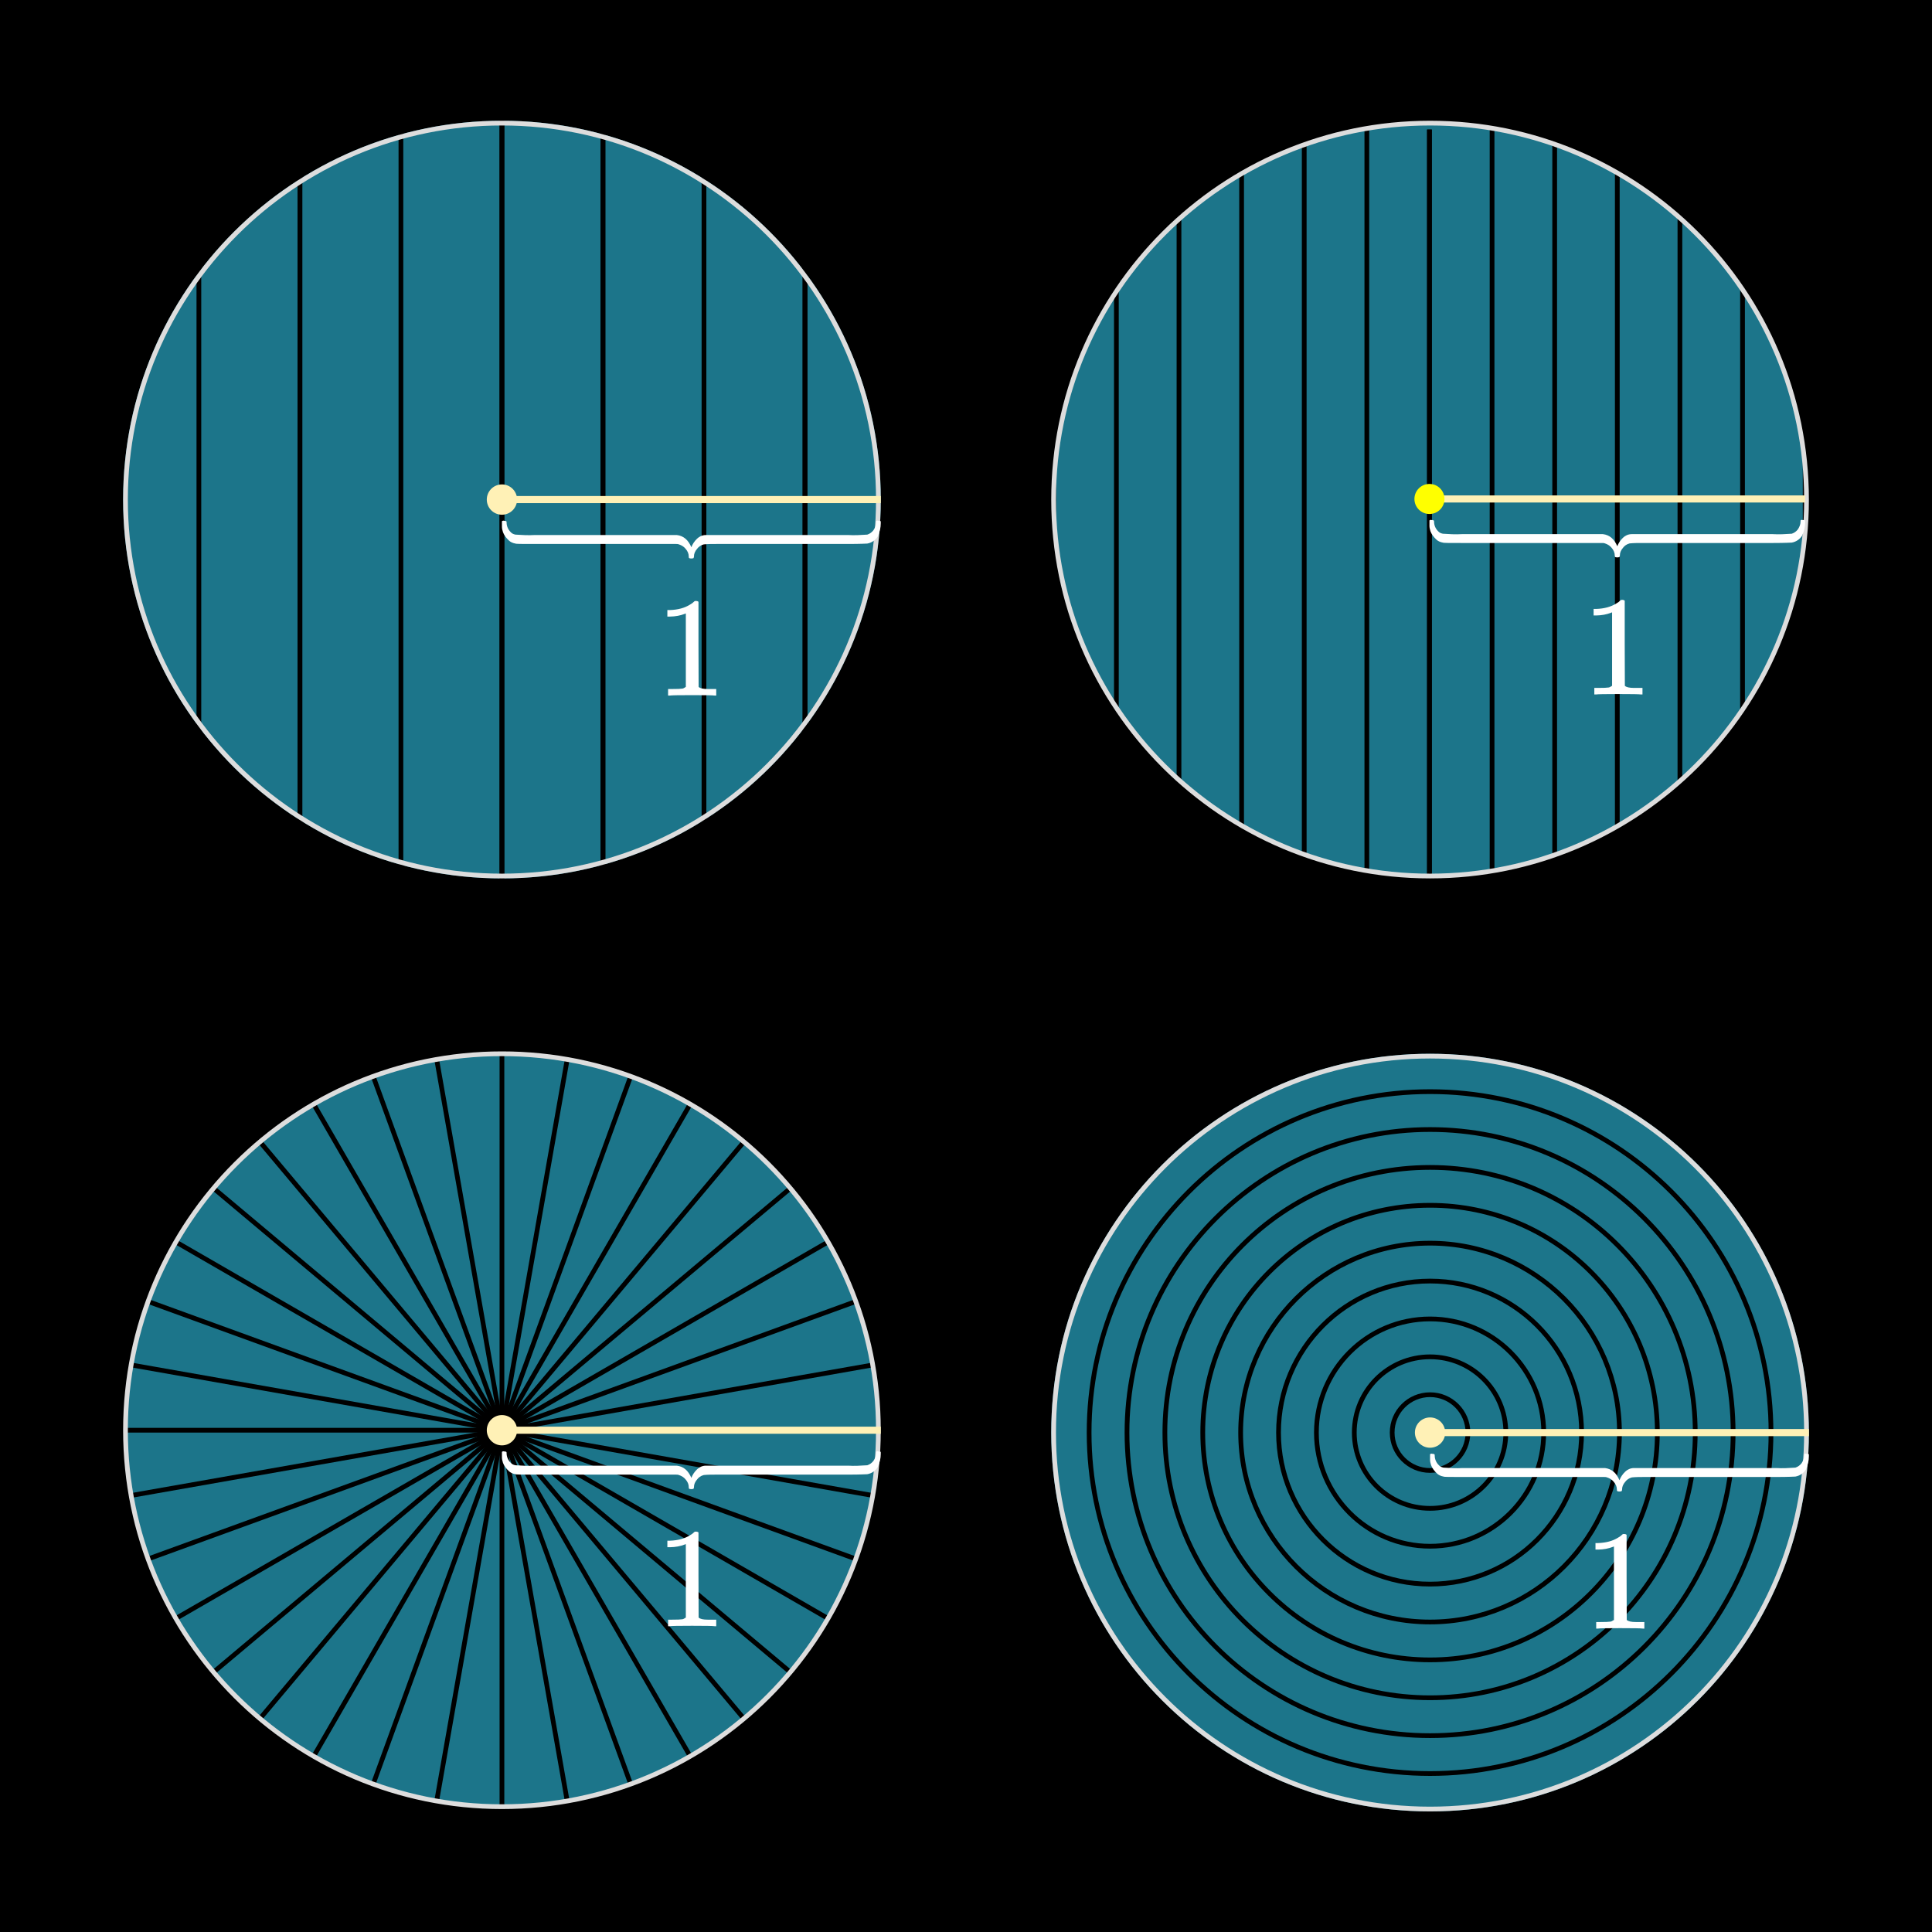
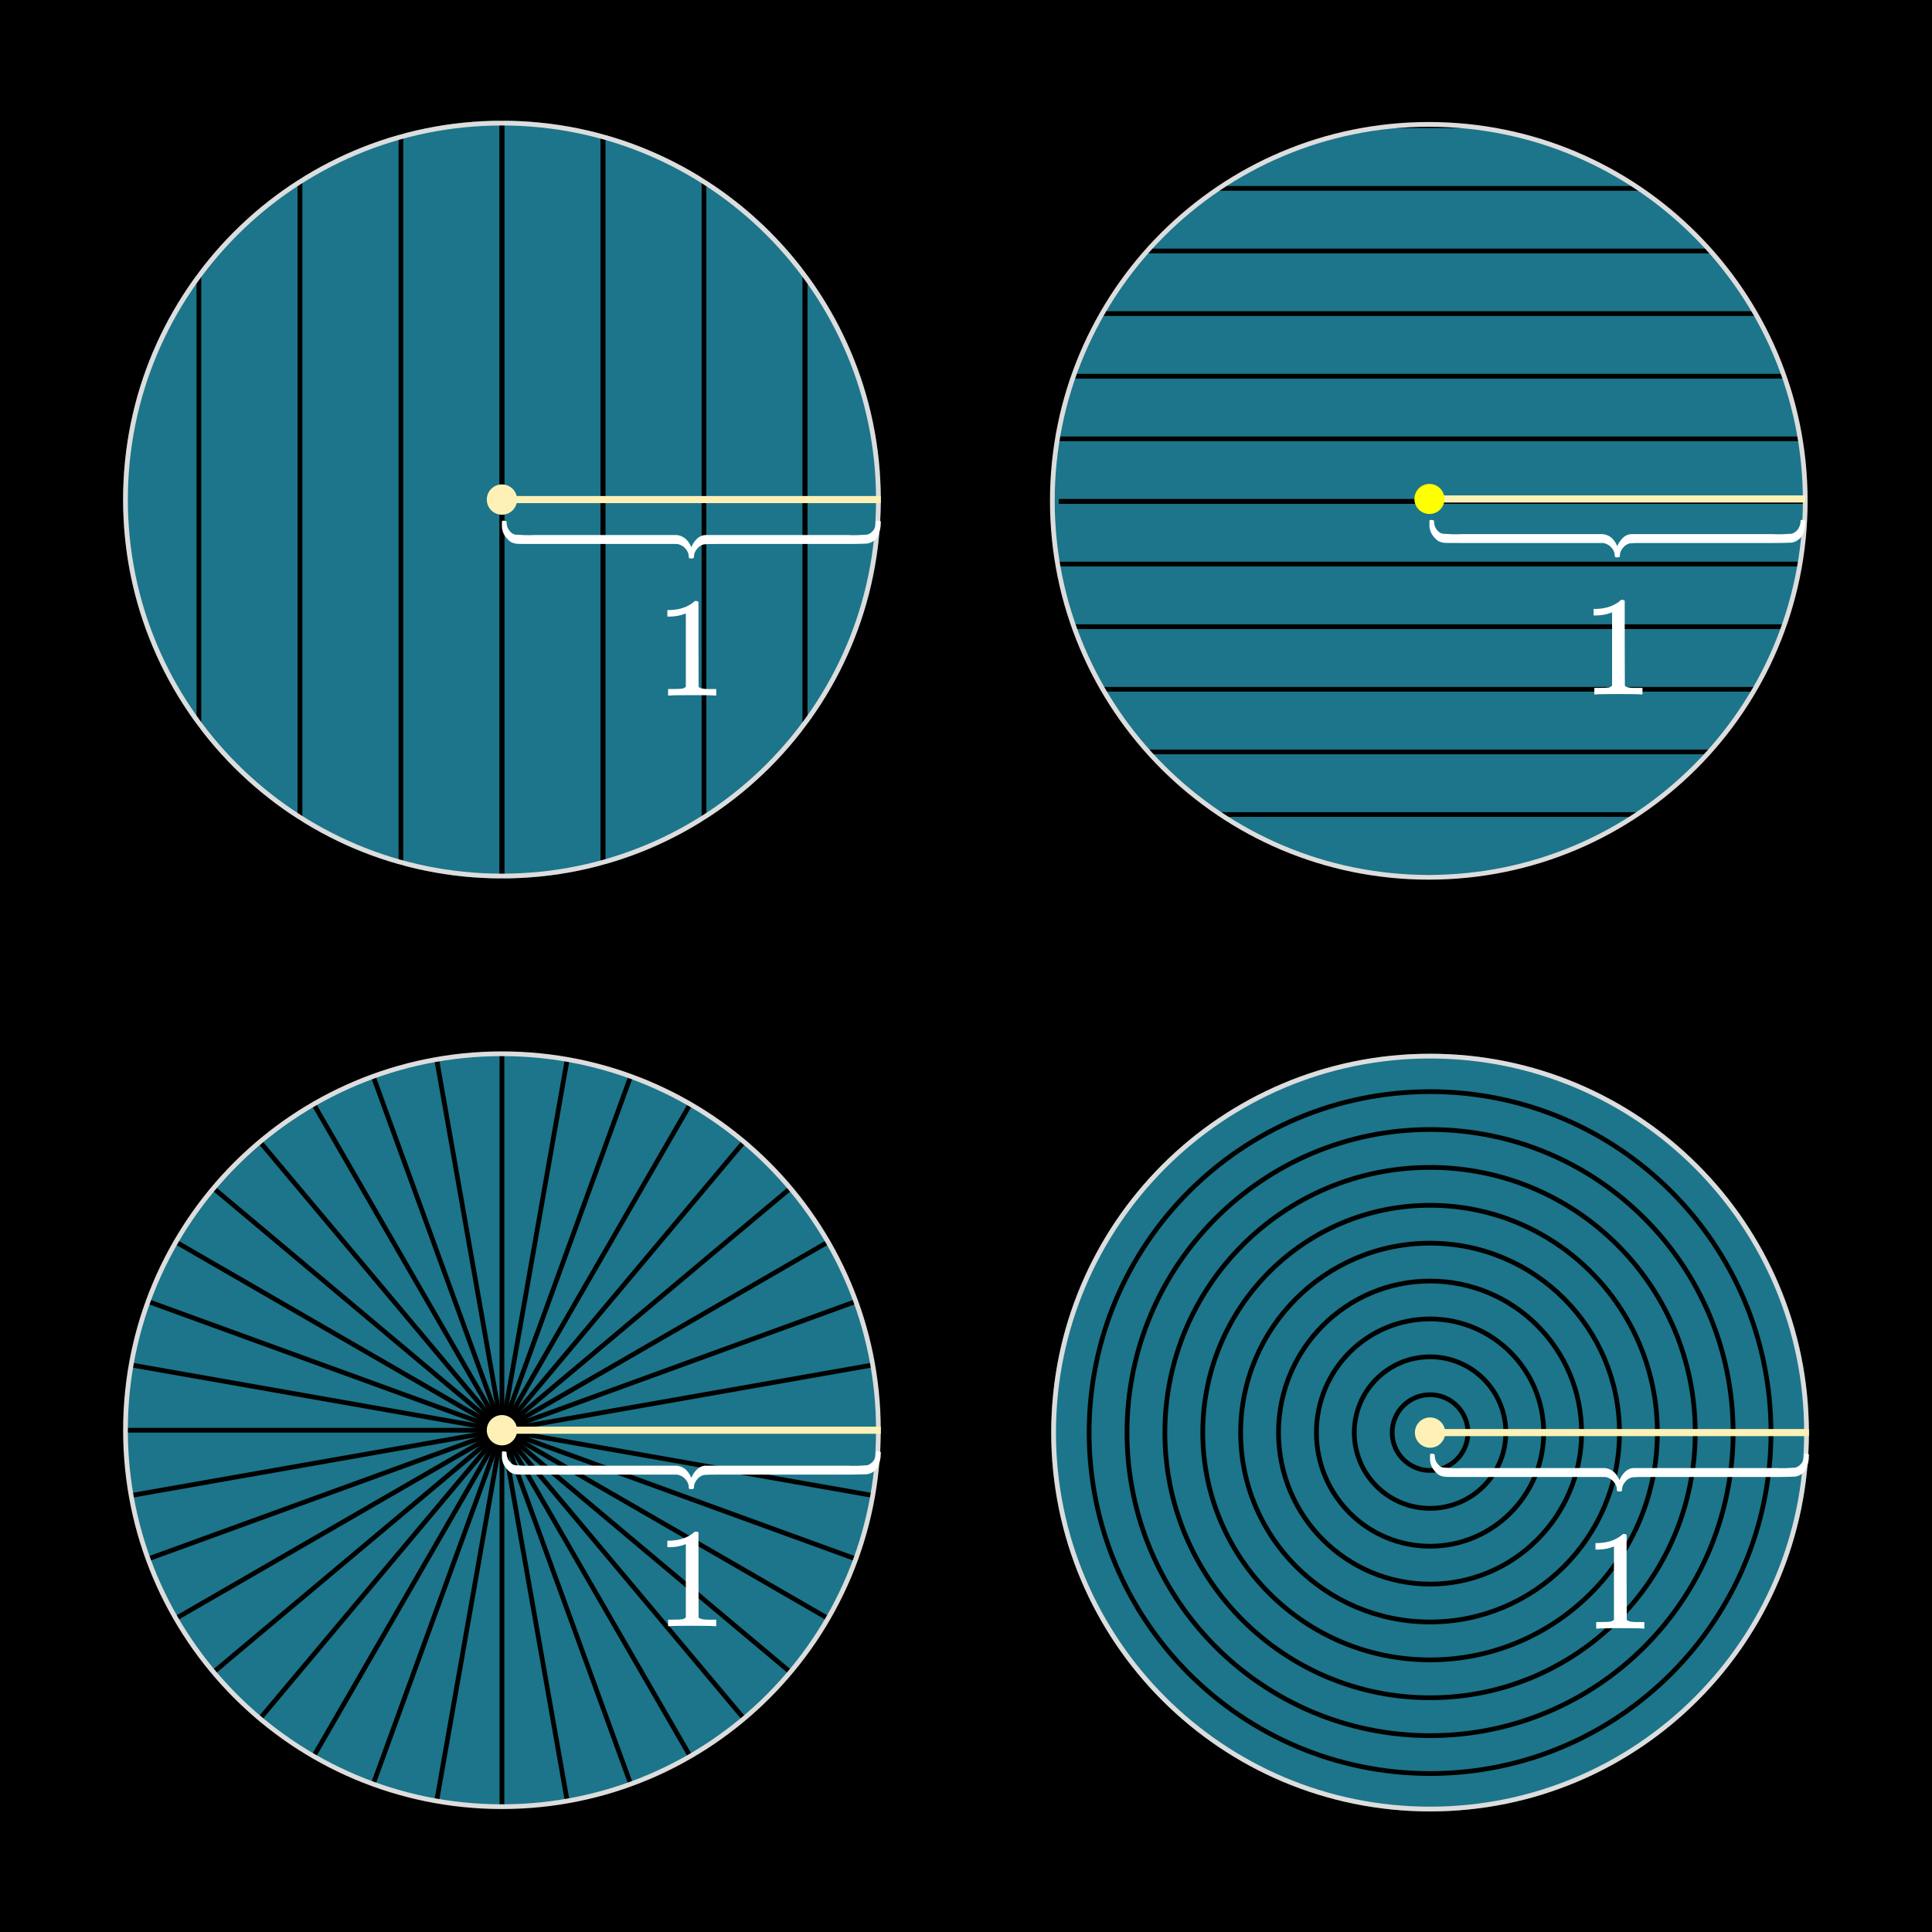
<svg xmlns="http://www.w3.org/2000/svg" width="816" height="816" viewBox="0 0 816 816" fill="none">
  <rect width="816" height="816" fill="black" />
  <path d="M604 765.067C692.366 765.067 764 693.432 764 605.067C764 516.701 692.366 445.067 604 445.067C515.634 445.067 444 516.701 444 605.067C444 693.432 515.634 765.067 604 765.067Z" fill="#1C758A" />
  <path d="M763 605.067C763 692.88 691.813 764.067 604 764.067C516.187 764.067 445 692.88 445 605.067C445 517.253 516.187 446.067 604 446.067C691.813 446.067 763 517.253 763 605.067Z" stroke="#DDDDDD" stroke-width="2" />
  <path d="M604 621.067C612.837 621.067 620 613.903 620 605.067C620 596.23 612.837 589.067 604 589.067C595.163 589.067 588 596.23 588 605.067C588 613.903 595.163 621.067 604 621.067Z" stroke="black" stroke-width="2" />
  <path d="M604 637.067C621.673 637.067 636 622.74 636 605.067C636 587.394 621.673 573.067 604 573.067C586.327 573.067 572 587.394 572 605.067C572 622.74 586.327 637.067 604 637.067Z" stroke="black" stroke-width="2" />
  <path d="M604 653.067C630.51 653.067 652 631.576 652 605.067C652 578.557 630.51 557.067 604 557.067C577.49 557.067 556 578.557 556 605.067C556 631.576 577.49 653.067 604 653.067Z" stroke="black" stroke-width="2" />
  <path d="M604 669.067C639.346 669.067 668 640.413 668 605.067C668 569.72 639.346 541.067 604 541.067C568.654 541.067 540 569.72 540 605.067C540 640.413 568.654 669.067 604 669.067Z" stroke="black" stroke-width="2" />
  <path d="M604 685.067C648.183 685.067 684 649.249 684 605.067C684 560.884 648.183 525.067 604 525.067C559.817 525.067 524 560.884 524 605.067C524 649.249 559.817 685.067 604 685.067Z" stroke="black" stroke-width="2" />
  <path d="M604 701.067C657.019 701.067 700 658.086 700 605.067C700 552.047 657.019 509.067 604 509.067C550.981 509.067 508 552.047 508 605.067C508 658.086 550.981 701.067 604 701.067Z" stroke="black" stroke-width="2" />
  <path d="M604 717.067C665.856 717.067 716 666.923 716 605.067C716 543.211 665.856 493.067 604 493.067C542.144 493.067 492 543.211 492 605.067C492 666.923 542.144 717.067 604 717.067Z" stroke="black" stroke-width="2" />
  <path d="M604 733.067C674.692 733.067 732 675.759 732 605.067C732 534.374 674.692 477.067 604 477.067C533.308 477.067 476 534.374 476 605.067C476 675.759 533.308 733.067 604 733.067Z" stroke="black" stroke-width="2" />
  <path d="M604 749.067C683.529 749.067 748 684.596 748 605.067C748 525.538 683.529 461.067 604 461.067C524.471 461.067 460 525.538 460 605.067C460 684.596 524.471 749.067 604 749.067Z" stroke="black" stroke-width="2" />
  <path d="M604 605.067H764" stroke="#FFF1B6" stroke-width="3" />
  <path d="M604 611.467C607.535 611.467 610.4 608.601 610.4 605.067C610.4 601.532 607.535 598.667 604 598.667C600.465 598.667 597.6 601.532 597.6 605.067C597.6 608.601 600.465 611.467 604 611.467Z" fill="#FFF1B6" />
  <path d="M693.849 687.845C693.169 687.725 689.989 687.665 684.309 687.665C678.709 687.665 675.569 687.725 674.889 687.845H674.169V685.085H675.729C678.049 685.085 679.549 685.025 680.229 684.905C680.549 684.865 681.029 684.625 681.669 684.185V653.165C681.589 653.165 681.429 653.225 681.189 653.345C679.349 654.065 677.289 654.445 675.009 654.485H673.869V651.725H675.009C678.369 651.605 681.169 650.845 683.409 649.445C684.129 649.045 684.749 648.585 685.269 648.065C685.349 647.945 685.589 647.885 685.989 647.885C686.389 647.885 686.729 648.005 687.009 648.245V666.185L687.069 684.185C687.669 684.785 688.969 685.085 690.969 685.085H692.949H694.509V687.845H693.849Z" fill="white" />
  <path d="M762.904 614.032C763.342 614.032 763.562 614.032 764 614.204V615.062C764 616.95 763.562 618.839 762.685 620.728C761.808 622.101 760.274 623.303 758.301 623.646C758.082 623.646 755.452 623.818 750.411 623.818H694.74C692.986 623.818 691.014 623.818 689.26 623.99C687.945 624.333 687.068 625.02 686.411 625.878C685.534 626.908 685.096 627.938 685.096 629.14C685.096 629.312 685.096 629.483 684.877 629.827C684.219 629.998 683.781 629.998 683.123 629.827C682.904 629.655 682.904 629.483 682.904 629.14C682.904 627.938 682.466 626.908 681.589 625.878C680.932 625.02 679.836 624.333 678.74 623.99C678.301 623.818 677.863 623.818 677.425 623.818C676.986 623.818 621.973 623.818 617.589 623.818C612.548 623.818 609.918 623.818 609.699 623.646C608.603 623.474 607.507 622.959 606.849 622.273C605.753 621.243 604.877 620.041 604.438 618.839C604.219 618.152 604 617.294 604 616.607C604 616.607 604 616.435 604 616.092C604 615.749 604 615.577 604 615.405V614.204C604.219 614.032 604.658 613.86 604.877 614.032C605.096 614.032 605.534 614.032 605.753 614.204C605.973 614.204 605.973 614.547 605.973 614.89C605.973 616.264 606.63 617.809 607.726 618.839C608.164 619.354 608.822 619.697 609.699 619.869C612.329 620.041 615.178 620.212 617.808 620.041C622.63 620.041 677.644 620.041 677.863 620.041C680.712 620.384 682.685 622.101 684 625.191C684.438 623.99 685.315 622.616 686.411 621.586C687.288 620.728 688.603 620.041 690.137 620.041C690.356 620.041 745.37 620.041 750.192 620.041C752.822 620.212 755.671 620.041 758.301 619.869C759.397 619.526 760.274 618.839 760.932 617.981C761.589 616.95 762.027 615.92 762.027 614.719C762.027 614.375 762.027 614.032 762.247 614.032C762.466 614.032 762.685 613.86 762.904 614.032Z" fill="white" />
  <path d="M371.5 604.067C371.5 692.156 300.089 763.567 212 763.567C123.911 763.567 52.5 692.156 52.5 604.067C52.5 515.977 123.911 444.567 212 444.567C300.089 444.567 371.5 515.977 371.5 604.067Z" fill="#1C758A" stroke="black" />
  <path d="M52 604.067H372" stroke="black" stroke-width="2" />
  <path d="M212 764.067V444.067" stroke="black" stroke-width="2" />
  <path d="M54.453 631.8L369.547 576.333" stroke="black" stroke-width="2" />
  <path d="M239.733 761.613L184.267 446.52" stroke="black" stroke-width="2" />
  <path d="M61.6 658.787L362.4 549.347" stroke="black" stroke-width="2" />
  <path d="M266.72 754.467L157.28 453.667" stroke="black" stroke-width="2" />
  <path d="M73.44 684.067L350.56 524.067" stroke="black" stroke-width="2" />
  <path d="M292 742.627L132 465.507" stroke="black" stroke-width="2" />
  <path d="M89.44 706.893L334.56 501.24" stroke="black" stroke-width="2" />
  <path d="M109.173 726.627L314.827 481.507" stroke="black" stroke-width="2" />
  <path d="M132 742.627L292 465.507" stroke="black" stroke-width="2" />
  <path d="M350.56 684.067L73.44 524.067" stroke="black" stroke-width="2" />
  <path d="M157.28 754.467L266.72 453.667" stroke="black" stroke-width="2" />
  <path d="M362.4 658.787L61.6 549.347" stroke="black" stroke-width="2" />
  <path d="M184.267 761.613L239.733 446.52" stroke="black" stroke-width="2" />
  <path d="M314.827 726.627L109.173 481.507" stroke="black" stroke-width="2" />
  <path d="M334.56 706.893L89.44 501.24" stroke="black" stroke-width="2" />
  <path d="M369.547 631.8L54.453 576.333" stroke="black" stroke-width="2" />
  <path d="M371 604.067C371 691.88 299.813 763.067 212 763.067C124.187 763.067 53 691.88 53 604.067C53 516.253 124.187 445.067 212 445.067C299.813 445.067 371 516.253 371 604.067Z" stroke="#DDDDDD" stroke-width="2" />
  <path d="M212 610.467C215.535 610.467 218.4 607.601 218.4 604.067C218.4 600.532 215.535 597.667 212 597.667C208.465 597.667 205.6 600.532 205.6 604.067C205.6 607.601 208.465 610.467 212 610.467Z" fill="#FFF1B6" />
  <path d="M301.849 686.845C301.169 686.725 297.989 686.665 292.309 686.665C286.709 686.665 283.569 686.725 282.889 686.845H282.169V684.085H283.729C286.049 684.085 287.549 684.025 288.229 683.905C288.549 683.865 289.029 683.625 289.669 683.185V652.165C289.589 652.165 289.429 652.225 289.189 652.345C287.349 653.065 285.289 653.445 283.009 653.485H281.869V650.725H283.009C286.369 650.605 289.169 649.845 291.409 648.445C292.129 648.045 292.749 647.585 293.269 647.065C293.349 646.945 293.589 646.885 293.989 646.885C294.389 646.885 294.729 647.005 295.009 647.245V665.185L295.069 683.185C295.669 683.785 296.969 684.085 298.969 684.085H300.949H302.509V686.845H301.849Z" fill="white" />
  <path d="M370.904 613.032C371.342 613.032 371.562 613.032 372 613.204V614.062C372 615.95 371.562 617.839 370.685 619.728C369.808 621.101 368.274 622.303 366.301 622.646C366.082 622.646 363.452 622.818 358.411 622.818H302.74C300.986 622.818 299.014 622.818 297.26 622.99C295.945 623.333 295.068 624.02 294.411 624.878C293.534 625.908 293.096 626.938 293.096 628.14C293.096 628.312 293.096 628.483 292.877 628.827C292.219 628.998 291.781 628.998 291.123 628.827C290.904 628.655 290.904 628.483 290.904 628.14C290.904 626.938 290.466 625.908 289.589 624.878C288.932 624.02 287.836 623.333 286.74 622.99C286.301 622.818 285.863 622.818 285.425 622.818C284.986 622.818 229.973 622.818 225.589 622.818C220.548 622.818 217.918 622.818 217.699 622.646C216.603 622.474 215.507 621.959 214.849 621.273C213.753 620.243 212.877 619.041 212.438 617.839C212.219 617.152 212 616.294 212 615.607C212 615.607 212 615.435 212 615.092C212 614.749 212 614.577 212 614.405V613.204C212.219 613.032 212.658 612.86 212.877 613.032C213.096 613.032 213.534 613.032 213.753 613.204C213.973 613.204 213.973 613.547 213.973 613.89C213.973 615.264 214.63 616.809 215.726 617.839C216.164 618.354 216.822 618.697 217.699 618.869C220.329 619.041 223.178 619.212 225.808 619.041C230.63 619.041 285.644 619.041 285.863 619.041C288.712 619.384 290.685 621.101 292 624.191C292.438 622.99 293.315 621.616 294.411 620.586C295.288 619.728 296.603 619.041 298.137 619.041C298.356 619.041 353.37 619.041 358.192 619.041C360.822 619.212 363.671 619.041 366.301 618.869C367.397 618.526 368.274 617.839 368.932 616.981C369.589 615.95 370.027 614.92 370.027 613.719C370.027 613.375 370.027 613.032 370.247 613.032C370.466 613.032 370.685 612.86 370.904 613.032Z" fill="white" />
  <path d="M212 604.067H372" stroke="#FFF1B6" stroke-width="3" />
-   <path d="M603.744 369.422C691.38 369.422 762.422 298.38 762.422 210.744C762.422 123.109 691.38 52.067 603.744 52.067C516.109 52.067 445.067 123.109 445.067 210.744C445.067 298.38 516.109 369.422 603.744 369.422Z" fill="#1C758A" />
-   <path d="M709.529 372.067V54.711" stroke="black" stroke-width="2" />
-   <path d="M550.852 372.067V54.711" stroke="black" stroke-width="2" />
-   <path d="M735.976 372.067V54.711" stroke="black" stroke-width="2" />
-   <path d="M577.298 372.067V54.711" stroke="black" stroke-width="2" />
-   <path d="M762.422 372.067V54.711" stroke="black" stroke-width="2" />
-   <path d="M603.744 372.067V54.711" stroke="black" stroke-width="2" />
-   <path d="M603.744 372.067V54.711" stroke="black" stroke-width="2" />
-   <path d="M445.067 372.067L445.067 54.711" stroke="black" stroke-width="2" />
-   <path d="M630.191 372.067V54.711" stroke="black" stroke-width="2" />
-   <path d="M471.513 372.067L471.513 54.711" stroke="black" stroke-width="2" />
-   <path d="M656.637 372.067V54.711" stroke="black" stroke-width="2" />
-   <path d="M497.959 372.067L497.959 54.711" stroke="black" stroke-width="2" />
-   <path d="M683.083 372.067V54.711" stroke="black" stroke-width="2" />
-   <path d="M524.406 372.067V54.711" stroke="black" stroke-width="2" />
-   <path d="M763 211C763 298.813 691.813 370 604 370C516.187 370 445 298.813 445 211C445 123.187 516.187 52 604 52C691.813 52 763 123.187 763 211Z" stroke="#DDDDDD" stroke-width="2" />
+   <path d="M761.889 211.789C761.889 124.154 690.846 53.111 603.211 53.111C515.576 53.111 444.533 124.154 444.533 211.789C444.533 299.424 515.576 370.467 603.211 370.467C690.846 370.467 761.889 299.424 761.889 211.789Z" fill="#1C758A" />
+   <path d="M764.533 106.004L447.178 106.004" stroke="black" stroke-width="2" />
+   <path d="M764.533 264.682L447.178 264.682" stroke="black" stroke-width="2" />
+   <path d="M764.533 79.558L447.178 79.558" stroke="black" stroke-width="2" />
+   <path d="M764.533 238.235L447.178 238.235" stroke="black" stroke-width="2" />
+   <path d="M764.533 53.111L447.178 53.111" stroke="black" stroke-width="2" />
+   <path d="M764.533 211.789L447.178 211.789" stroke="black" stroke-width="2" />
+   <path d="M764.533 211.789L447.178 211.789" stroke="black" stroke-width="2" />
+   <path d="M764.533 370.467L447.178 370.467" stroke="black" stroke-width="2" />
+   <path d="M764.533 185.343L447.178 185.343" stroke="black" stroke-width="2" />
+   <path d="M764.533 344.02L447.178 344.02" stroke="black" stroke-width="2" />
+   <path d="M764.533 158.896L447.178 158.896" stroke="black" stroke-width="2" />
+   <path d="M764.533 317.574L447.178 317.574" stroke="black" stroke-width="2" />
+   <path d="M764.533 132.45L447.178 132.45" stroke="black" stroke-width="2" />
+   <path d="M764.533 291.128L447.178 291.128" stroke="black" stroke-width="2" />
+   <path d="M603.467 52.533C691.28 52.533 762.467 123.72 762.467 211.533C762.467 299.347 691.28 370.533 603.467 370.533C515.653 370.533 444.467 299.347 444.467 211.533C444.467 123.72 515.653 52.533 603.467 52.533Z" stroke="#DDDDDD" stroke-width="2" />
  <path d="M603.744 210.744H762.422" stroke="#FFF1B6" stroke-width="3" />
-   <path d="M597.397 210.744C597.397 214.25 600.239 217.091 603.744 217.091C607.25 217.091 610.092 214.25 610.092 210.744C610.092 207.239 607.25 204.397 603.744 204.397C600.239 204.397 597.397 207.239 597.397 210.744Z" fill="#FFFF00" />
+   <path d="M597.397 210.744C597.397 214.25 600.239 217.091 603.744 217.091C607.25 217.091 610.091 214.25 610.091 210.744C610.091 207.239 607.25 204.397 603.744 204.397C600.239 204.397 597.397 207.239 597.397 210.744Z" fill="#FFFF00" />
  <path d="M693.057 293.309C692.377 293.189 689.197 293.129 683.517 293.129C677.917 293.129 674.777 293.189 674.097 293.309H673.377V290.549H674.937C677.257 290.549 678.757 290.489 679.437 290.369C679.757 290.329 680.237 290.089 680.877 289.649L680.877 258.629C680.797 258.629 680.637 258.689 680.397 258.809C678.557 259.529 676.497 259.909 674.217 259.949H673.077V257.189H674.217C677.577 257.069 680.377 256.309 682.617 254.909C683.337 254.509 683.957 254.049 684.477 253.529C684.557 253.409 684.797 253.349 685.197 253.349C685.597 253.349 685.937 253.469 686.217 253.709L686.217 271.649L686.277 289.649C686.877 290.249 688.177 290.549 690.177 290.549L692.157 290.549H693.717V293.309H693.057Z" fill="white" />
-   <path d="M761.335 219.635C761.77 219.635 761.987 219.635 762.422 219.806V220.657C762.422 222.53 761.987 224.403 761.118 226.276C760.248 227.638 758.727 228.83 756.771 229.17C756.553 229.17 753.945 229.341 748.945 229.341L693.734 229.341C691.995 229.341 690.039 229.341 688.3 229.511C686.996 229.851 686.126 230.532 685.474 231.384C684.605 232.405 684.17 233.427 684.17 234.619C684.17 234.789 684.17 234.959 683.953 235.3C683.301 235.47 682.866 235.47 682.214 235.3C681.996 235.13 681.996 234.959 681.996 234.619C681.996 233.427 681.562 232.405 680.692 231.384C680.04 230.532 678.953 229.851 677.866 229.511C677.432 229.341 676.997 229.341 676.562 229.341C676.127 229.341 621.568 229.341 617.221 229.341C612.222 229.341 609.613 229.341 609.396 229.17C608.309 229 607.222 228.489 606.57 227.808C605.483 226.787 604.614 225.595 604.179 224.403C603.962 223.722 603.744 222.871 603.744 222.189C603.744 222.189 603.744 222.019 603.744 221.679C603.744 221.338 603.744 221.168 603.744 220.998V219.806C603.962 219.635 604.396 219.465 604.614 219.635C604.831 219.635 605.266 219.635 605.483 219.806C605.701 219.806 605.701 220.146 605.701 220.487C605.701 221.849 606.353 223.381 607.44 224.403C607.874 224.914 608.526 225.254 609.396 225.424C612.004 225.595 614.83 225.765 617.438 225.595C622.221 225.595 676.78 225.595 676.997 225.595C679.823 225.935 681.779 227.638 683.083 230.703C683.518 229.511 684.387 228.149 685.474 227.127C686.344 226.276 687.648 225.595 689.169 225.595C689.387 225.595 743.946 225.595 748.728 225.595C751.336 225.765 754.162 225.595 756.771 225.424C757.857 225.084 758.727 224.403 759.379 223.552C760.031 222.53 760.466 221.508 760.466 220.317C760.466 219.976 760.466 219.635 760.683 219.635C760.9 219.635 761.118 219.465 761.335 219.635Z" fill="white" />
+   <path d="M761.335 219.636C761.77 219.636 761.987 219.636 762.422 219.806V220.657C762.422 222.53 761.987 224.403 761.118 226.276C760.248 227.638 758.727 228.83 756.77 229.17C756.553 229.17 753.945 229.341 748.945 229.341L693.734 229.341C691.995 229.341 690.039 229.341 688.3 229.511C686.996 229.851 686.126 230.532 685.474 231.384C684.605 232.405 684.17 233.427 684.17 234.619C684.17 234.789 684.17 234.959 683.953 235.3C683.301 235.47 682.866 235.47 682.214 235.3C681.996 235.13 681.996 234.959 681.996 234.619C681.996 233.427 681.562 232.405 680.692 231.384C680.04 230.532 678.953 229.851 677.866 229.511C677.432 229.341 676.997 229.341 676.562 229.341C676.127 229.341 621.568 229.341 617.221 229.341C612.222 229.341 609.613 229.341 609.396 229.17C608.309 229 607.222 228.489 606.57 227.808C605.483 226.787 604.614 225.595 604.179 224.403C603.962 223.722 603.744 222.871 603.744 222.189C603.744 222.189 603.744 222.019 603.744 221.679C603.744 221.338 603.744 221.168 603.744 220.998V219.806C603.962 219.636 604.396 219.465 604.614 219.636C604.831 219.636 605.266 219.636 605.483 219.806C605.701 219.806 605.701 220.146 605.701 220.487C605.701 221.849 606.353 223.381 607.44 224.403C607.874 224.914 608.526 225.254 609.396 225.425C612.004 225.595 614.83 225.765 617.438 225.595C622.22 225.595 676.78 225.595 676.997 225.595C679.823 225.935 681.779 227.638 683.083 230.703C683.518 229.511 684.387 228.149 685.474 227.127C686.344 226.276 687.648 225.595 689.169 225.595C689.387 225.595 743.946 225.595 748.728 225.595C751.336 225.765 754.162 225.595 756.77 225.425C757.857 225.084 758.727 224.403 759.379 223.552C760.031 222.53 760.466 221.508 760.466 220.317C760.466 219.976 760.466 219.636 760.683 219.636C760.9 219.636 761.118 219.465 761.335 219.636Z" fill="white" />
  <path d="M212 371C300.366 371 372 299.366 372 211C372 122.634 300.366 51 212 51C123.634 51 52 122.634 52 211C52 299.366 123.634 371 212 371Z" fill="#1C758A" />
  <path d="M212 371V51" stroke="black" stroke-width="2" />
  <path d="M254.667 371V51" stroke="black" stroke-width="2" />
  <path d="M254.667 371V51" stroke="black" stroke-width="2" />
  <path d="M297.333 371V51" stroke="black" stroke-width="2" />
  <path d="M340 371V51" stroke="black" stroke-width="2" />
  <path d="M340 371V51" stroke="black" stroke-width="2" />
  <path d="M84 371V51" stroke="black" stroke-width="2" />
  <path d="M126.667 371V51" stroke="black" stroke-width="2" />
  <path d="M126.667 371V51" stroke="black" stroke-width="2" />
  <path d="M169.333 371V51" stroke="black" stroke-width="2" />
  <path d="M212 371V51" stroke="black" stroke-width="2" />
  <path d="M371 211C371 298.813 299.813 370 212 370C124.187 370 53 298.813 53 211C53 123.187 124.187 52 212 52C299.813 52 371 123.187 371 211Z" stroke="#DDDDDD" stroke-width="2" />
  <path d="M212 211H372" stroke="#FFF1B6" stroke-width="3" />
  <path d="M212 217.4C215.535 217.4 218.4 214.535 218.4 211C218.4 207.465 215.535 204.6 212 204.6C208.465 204.6 205.6 207.465 205.6 211C205.6 214.535 208.465 217.4 212 217.4Z" fill="#FFF1B6" />
  <path d="M301.849 293.778C301.169 293.658 297.989 293.598 292.309 293.598C286.709 293.598 283.569 293.658 282.889 293.778H282.169V291.018H283.729C286.049 291.018 287.549 290.958 288.229 290.838C288.549 290.798 289.029 290.558 289.669 290.118V259.098C289.589 259.098 289.429 259.158 289.189 259.278C287.349 259.998 285.289 260.378 283.009 260.418H281.869V257.658H283.009C286.369 257.538 289.169 256.778 291.409 255.378C292.129 254.978 292.749 254.518 293.269 253.998C293.349 253.878 293.589 253.818 293.989 253.818C294.389 253.818 294.729 253.938 295.009 254.178V272.118L295.069 290.118C295.669 290.718 296.969 291.018 298.969 291.018H300.949H302.509V293.778H301.849Z" fill="white" />
  <path d="M370.904 219.965C371.342 219.965 371.562 219.965 372 220.137V220.995C372 222.884 371.562 224.772 370.685 226.661C369.808 228.034 368.274 229.236 366.301 229.579C366.082 229.579 363.452 229.751 358.411 229.751H302.74C300.986 229.751 299.014 229.751 297.26 229.923C295.945 230.266 295.068 230.953 294.411 231.811C293.534 232.841 293.096 233.872 293.096 235.073C293.096 235.245 293.096 235.417 292.877 235.76C292.219 235.932 291.781 235.932 291.123 235.76C290.904 235.588 290.904 235.417 290.904 235.073C290.904 233.872 290.466 232.841 289.589 231.811C288.932 230.953 287.836 230.266 286.74 229.923C286.301 229.751 285.863 229.751 285.425 229.751C284.986 229.751 229.973 229.751 225.589 229.751C220.548 229.751 217.918 229.751 217.699 229.579C216.603 229.408 215.507 228.893 214.849 228.206C213.753 227.176 212.877 225.974 212.438 224.772C212.219 224.086 212 223.227 212 222.54C212 222.54 212 222.369 212 222.025C212 221.682 212 221.51 212 221.339V220.137C212.219 219.965 212.658 219.794 212.877 219.965C213.096 219.965 213.534 219.965 213.753 220.137C213.973 220.137 213.973 220.48 213.973 220.824C213.973 222.197 214.63 223.742 215.726 224.772C216.164 225.287 216.822 225.631 217.699 225.802C220.329 225.974 223.178 226.146 225.808 225.974C230.63 225.974 285.644 225.974 285.863 225.974C288.712 226.317 290.685 228.034 292 231.125C292.438 229.923 293.315 228.549 294.411 227.519C295.288 226.661 296.603 225.974 298.137 225.974C298.356 225.974 353.37 225.974 358.192 225.974C360.822 226.146 363.671 225.974 366.301 225.802C367.397 225.459 368.274 224.772 368.932 223.914C369.589 222.884 370.027 221.854 370.027 220.652C370.027 220.309 370.027 219.965 370.247 219.965C370.466 219.965 370.685 219.794 370.904 219.965Z" fill="white" />
</svg>
